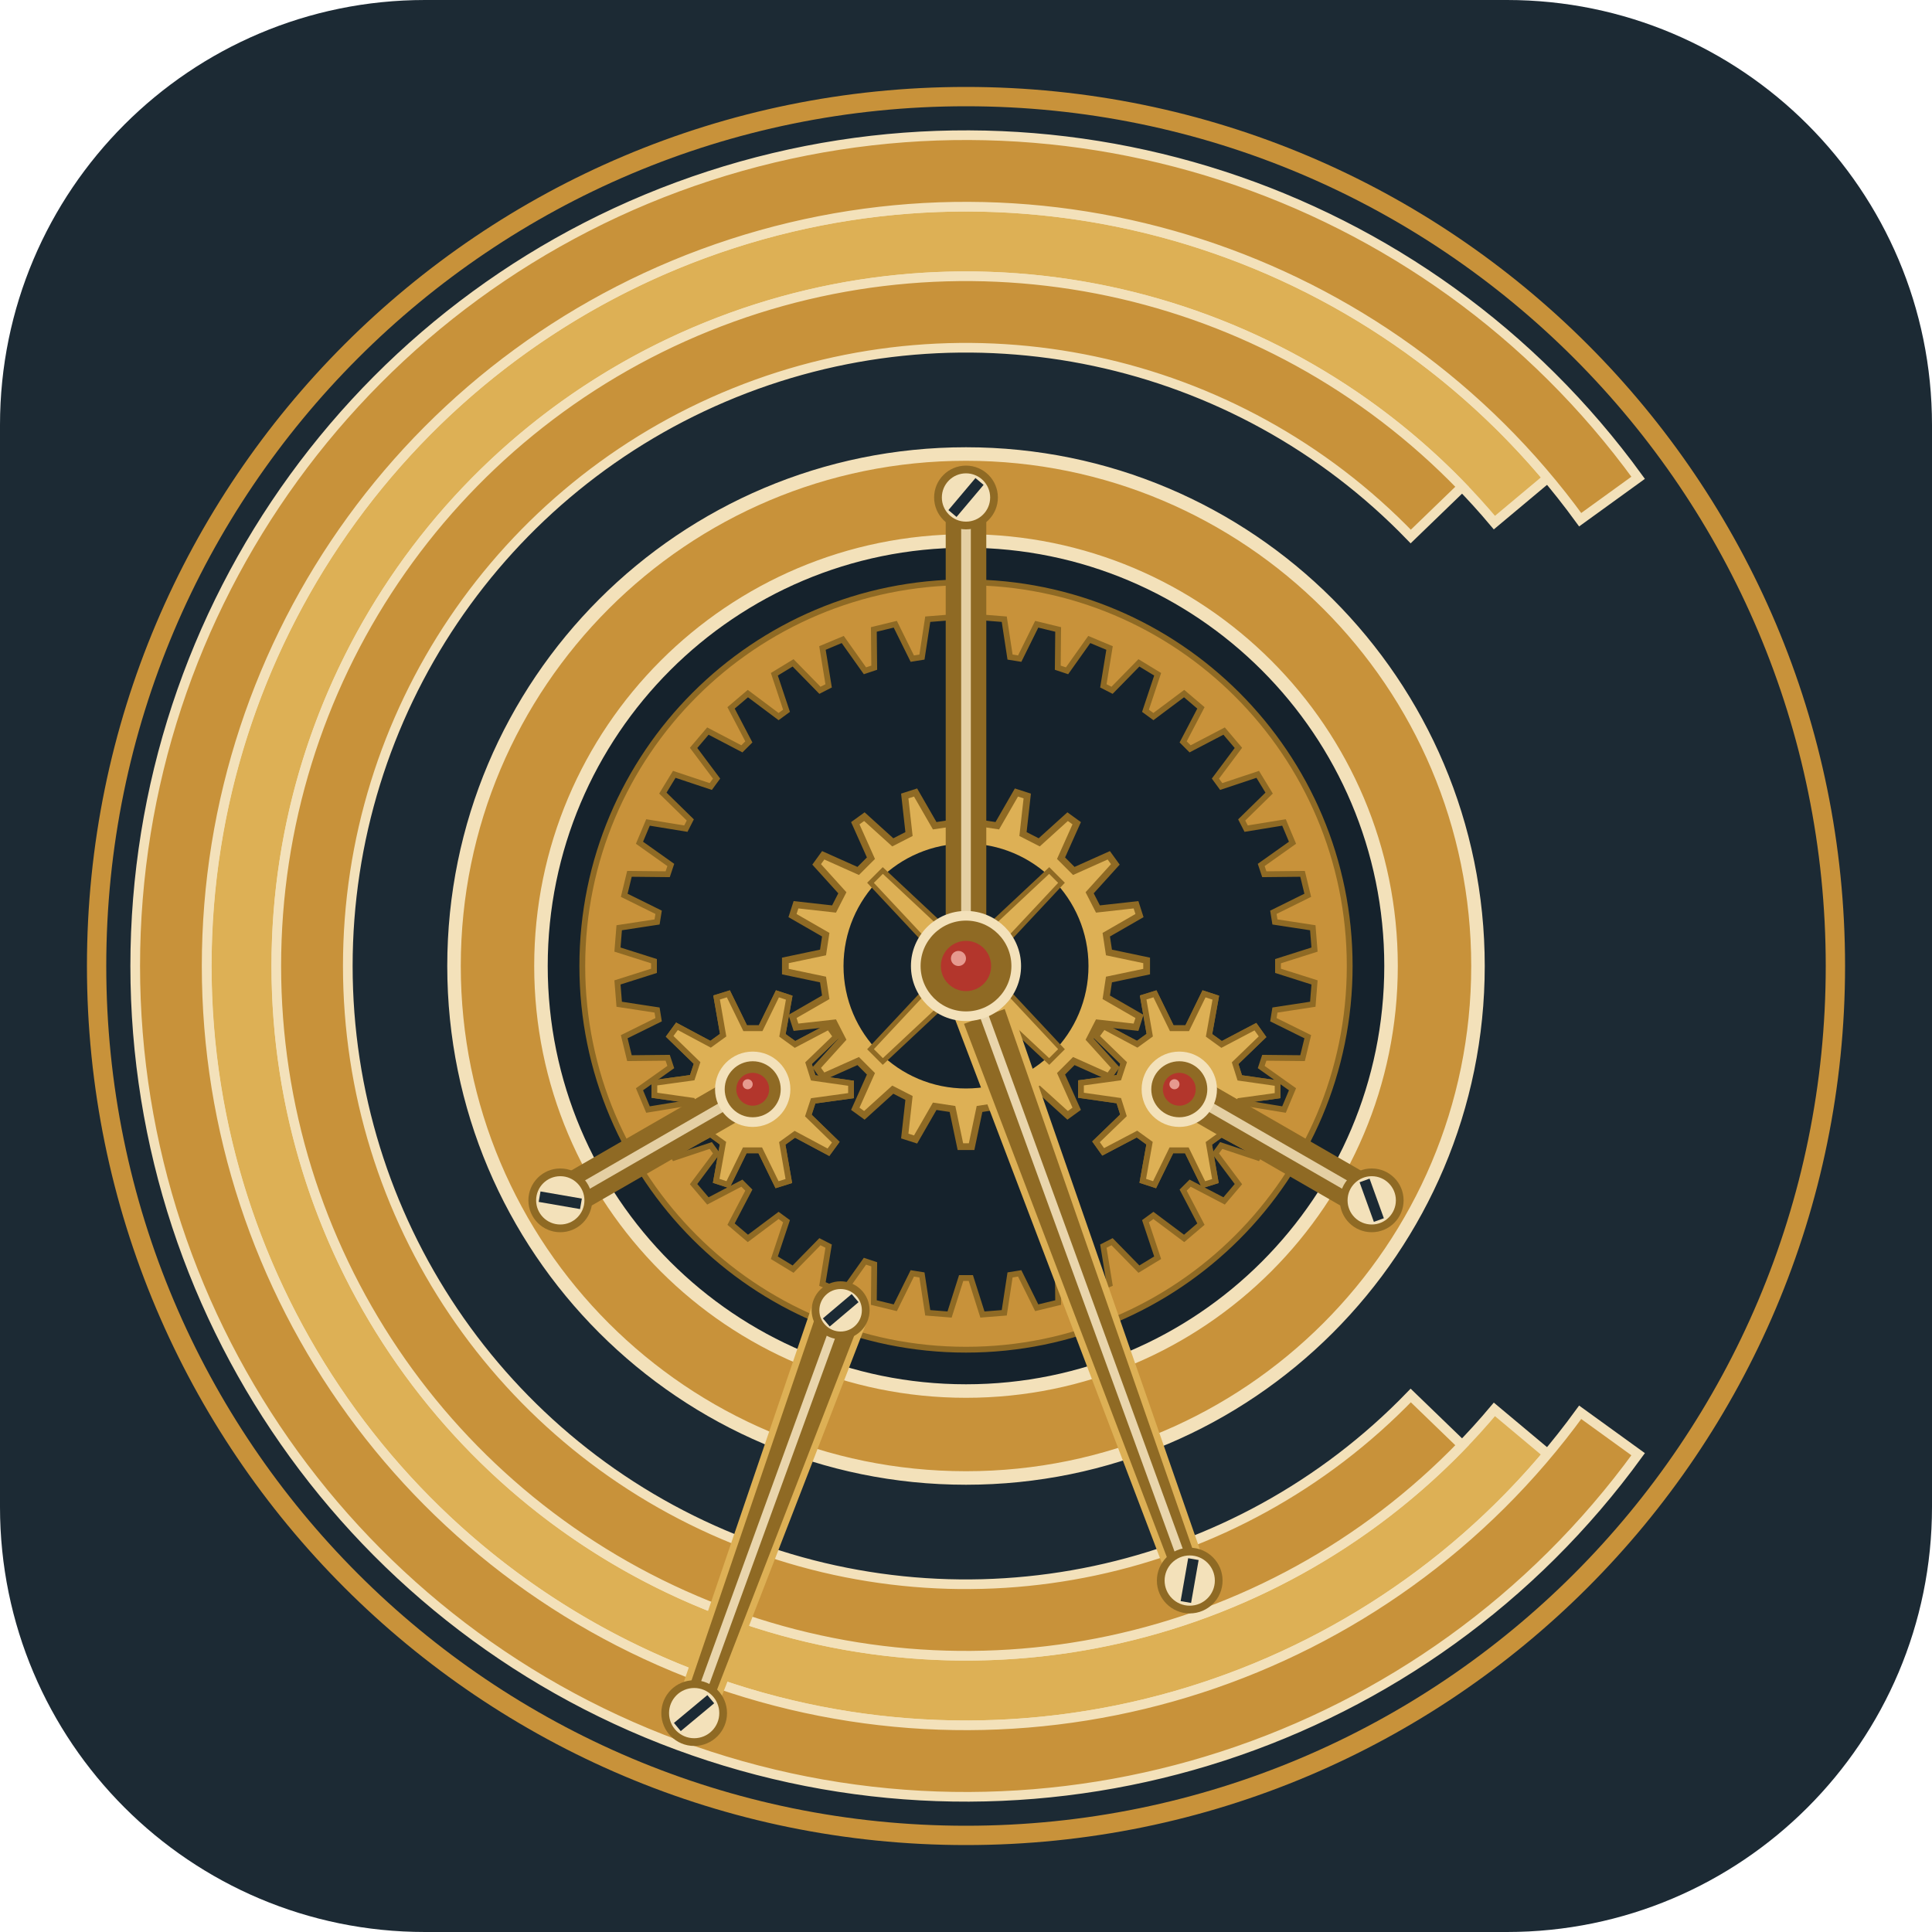
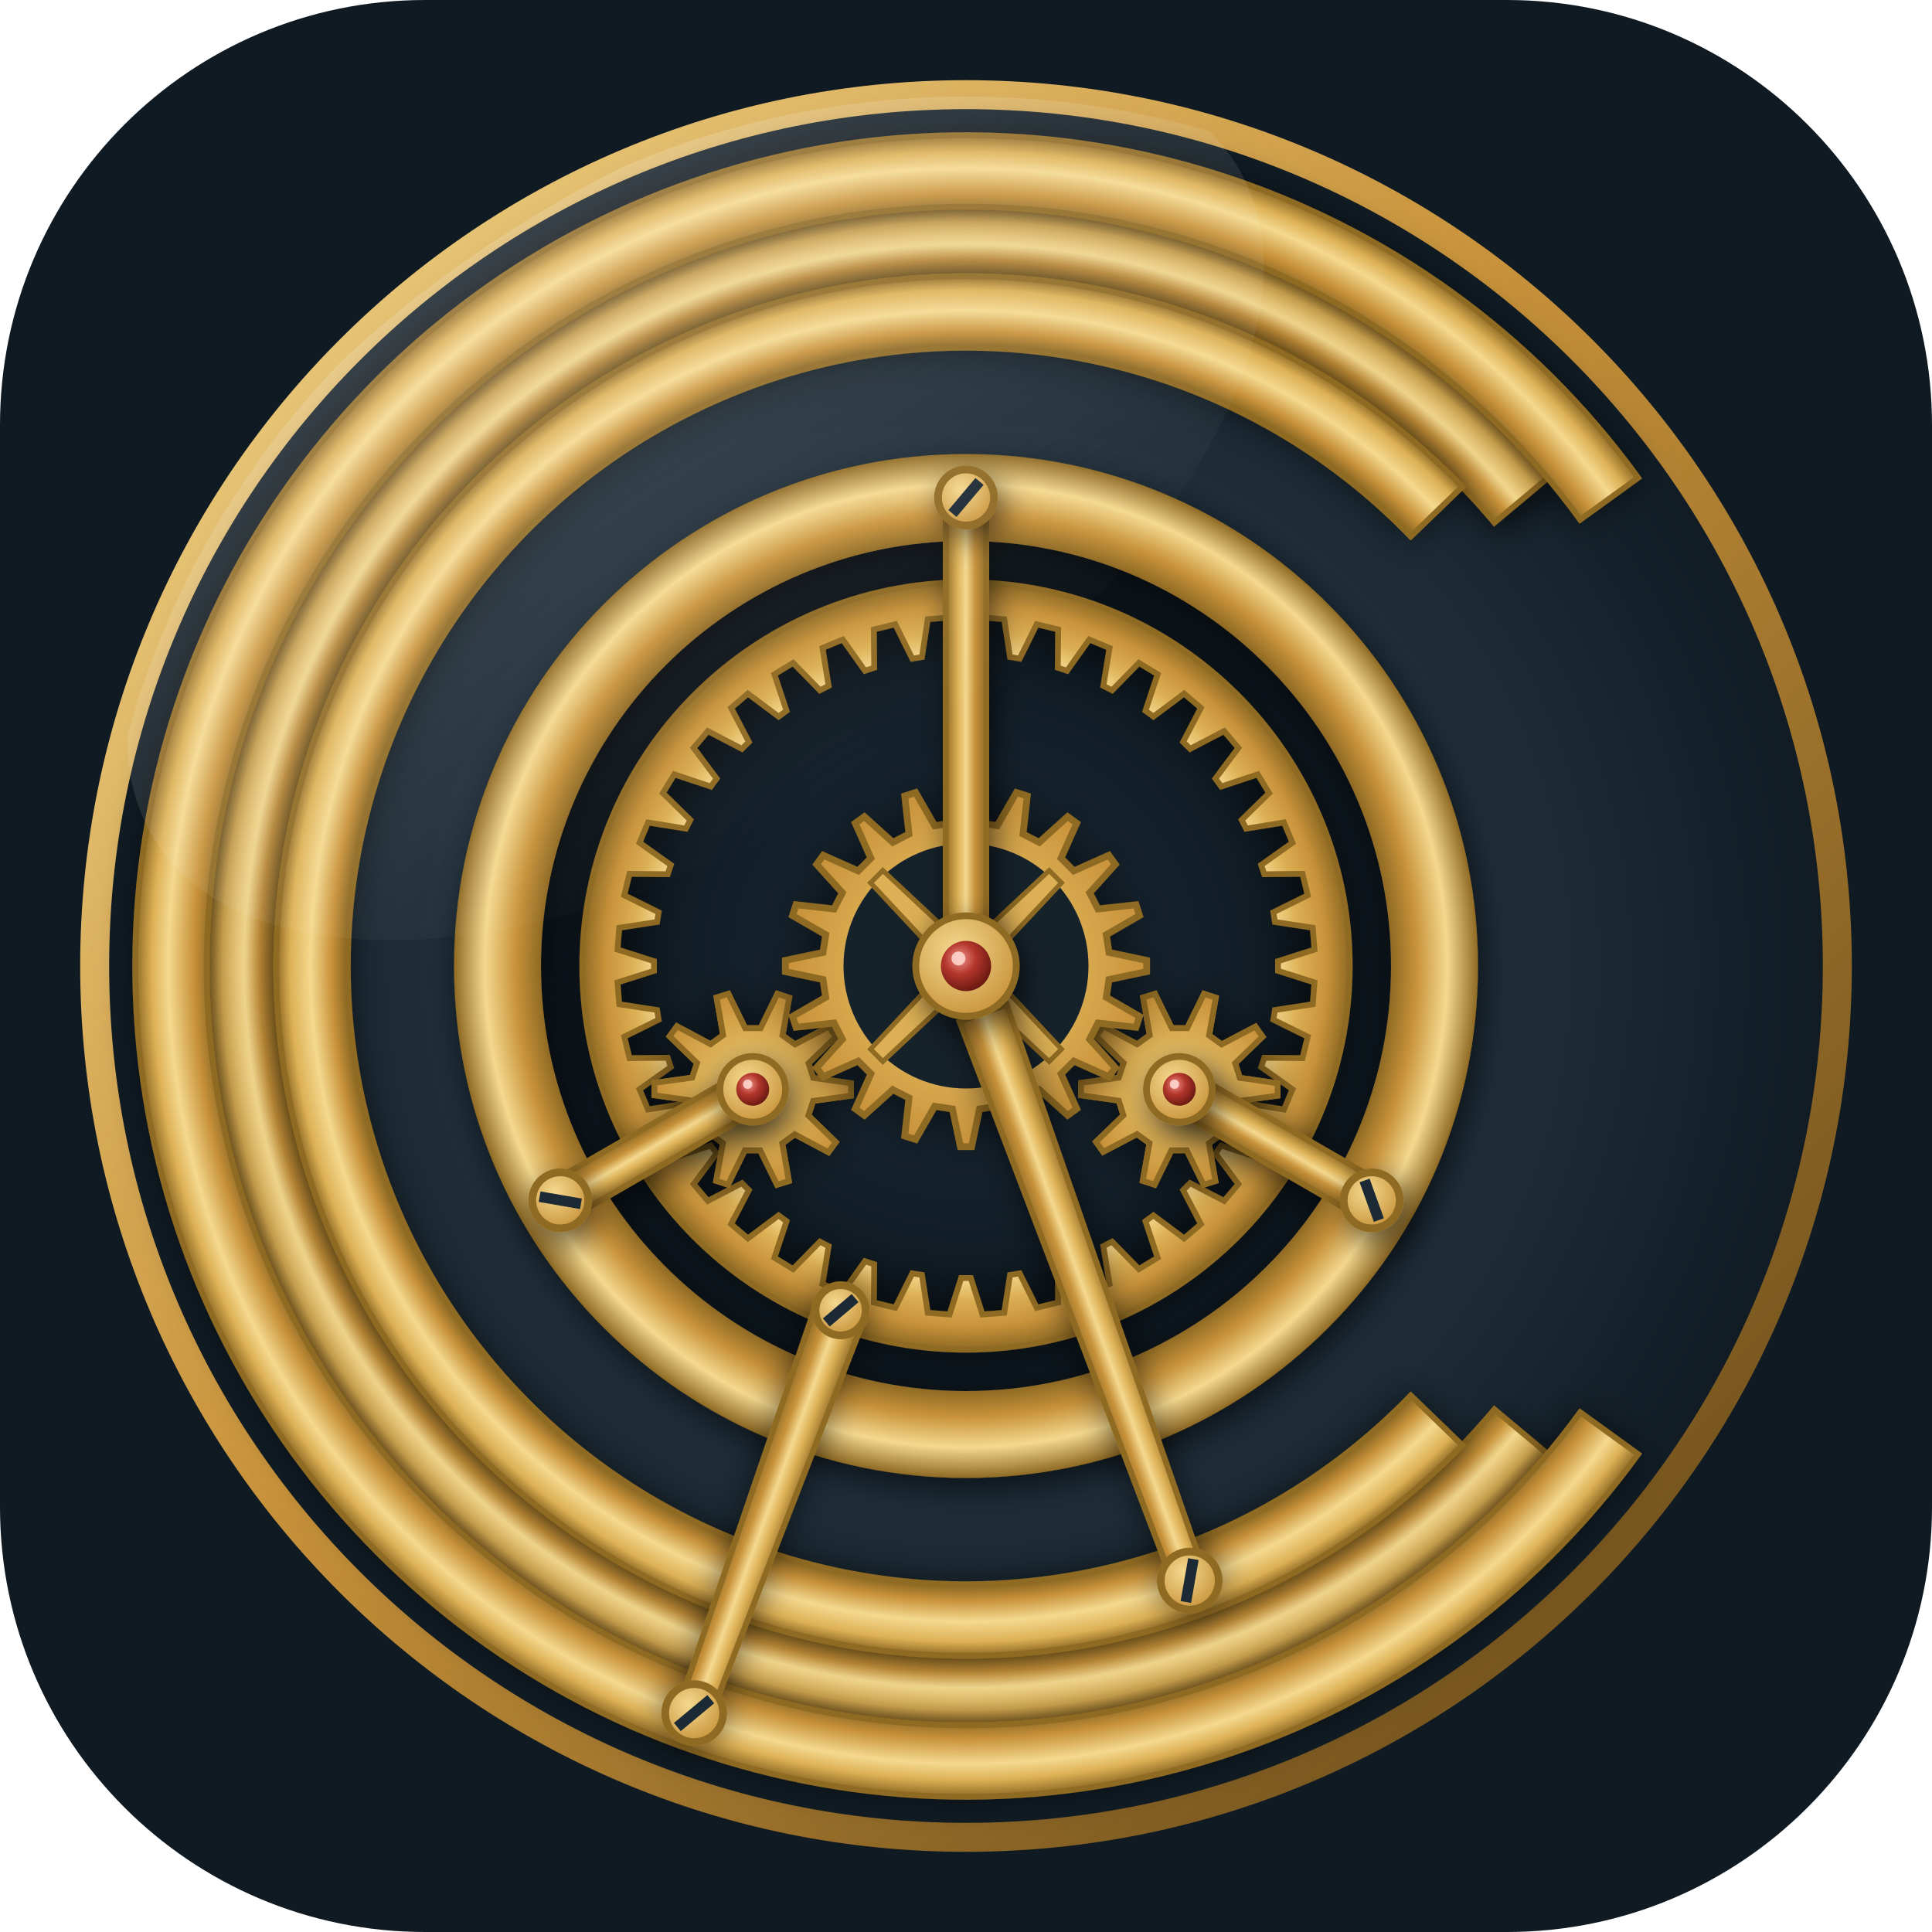
<svg xmlns="http://www.w3.org/2000/svg" viewBox="0 0 100 100">
-   <g>
-     <rect width="100" height="100" rx="22" fill="#1C2A34" />
-     <circle cx="50" cy="50" r="45" fill="none" stroke="#C8923A" stroke-width="1" />
-     <path d="M80.11 75.26A39.3 39.3 0 1 1 80.11 24.74L77.35 27.05A35.7 35.7 0 1 0 77.35 72.95Z" fill="#DDB055" stroke="#F3E1BA" stroke-width=".5" />
-     <circle cx="50" cy="50" r="22" fill="#15222C" />
-   </g>
-   <g>
-     <path d="M84.79 75.27A43 43 0 1 1 84.79 24.73L81.79 26.9A39.3 39.3 0 1 0 81.79 73.1Z" fill="#C8923A" stroke="#F3E1BA" stroke-width=".5" />
-     <path fill-rule="evenodd" d="M69.86 50A19.86 19.86 0 1 1 30.14 50A19.86 19.86 0 1 1 69.86 50Z M68.04 49.15L66.15 49.75L66.15 50.25L68.04 50.85L67.95 51.98L65.99 52.28L65.91 52.78L67.69 53.66L67.42 54.77L65.44 54.75L65.28 55.23L66.9 56.38L66.46 57.43L64.5 57.11L64.27 57.56L65.69 58.95L65.1 59.92L63.21 59.29L62.91 59.7L64.1 61.29L63.36 62.16L61.6 61.24L61.24 61.6L62.16 63.36L61.29 64.1L59.7 62.91L59.29 63.21L59.92 65.1L58.95 65.69L57.56 64.27L57.11 64.5L57.43 66.46L56.38 66.9L55.23 65.28L54.75 65.44L54.77 67.42L53.66 67.69L52.78 65.91L52.28 65.99L51.98 67.95L50.85 68.04L50.25 66.15L49.75 66.15L49.15 68.04L48.02 67.95L47.72 65.99L47.22 65.91L46.34 67.69L45.23 67.42L45.25 65.44L44.77 65.28L43.62 66.9L42.57 66.46L42.89 64.5L42.44 64.27L41.05 65.69L40.08 65.1L40.71 63.21L40.3 62.91L38.71 64.1L37.84 63.36L38.76 61.6L38.4 61.24L36.64 62.16L35.9 61.29L37.09 59.7L36.79 59.29L34.9 59.92L34.31 58.95L35.73 57.56L35.5 57.11L33.54 57.43L33.1 56.38L34.72 55.23L34.56 54.75L32.58 54.77L32.31 53.66L34.09 52.78L34.01 52.28L32.05 51.98L31.96 50.85L33.85 50.25L33.85 49.75L31.96 49.15L32.05 48.02L34.01 47.72L34.09 47.22L32.31 46.34L32.58 45.23L34.56 45.25L34.72 44.77L33.1 43.62L33.54 42.57L35.5 42.89L35.73 42.44L34.31 41.05L34.9 40.08L36.79 40.71L37.09 40.3L35.9 38.71L36.64 37.84L38.4 38.76L38.76 38.4L37.84 36.64L38.71 35.9L40.3 37.09L40.71 36.79L40.08 34.9L41.05 34.31L42.44 35.73L42.89 35.5L42.57 33.54L43.62 33.1L44.77 34.72L45.25 34.56L45.23 32.58L46.34 32.31L47.22 34.09L47.72 34.01L48.02 32.05L49.15 31.96L49.75 33.85L50.25 33.85L50.85 31.96L51.98 32.05L52.28 34.01L52.78 34.09L53.66 32.31L54.77 32.58L54.75 34.56L55.23 34.72L56.38 33.1L57.43 33.54L57.11 35.5L57.56 35.73L58.95 34.31L59.92 34.9L59.29 36.79L59.7 37.09L61.29 35.9L62.16 36.64L61.24 38.4L61.6 38.76L63.36 37.84L64.1 38.71L62.91 40.3L63.21 40.71L65.1 40.08L65.69 41.05L64.27 42.44L64.5 42.89L66.46 42.57L66.9 43.62L65.28 44.77L65.44 45.25L67.42 45.23L67.69 46.34L65.91 47.22L65.99 47.72L67.95 48.02Z" fill="#C8923A" stroke="#8F6A24" stroke-width=".3" />
-   </g>
-   <g>
-     <path transform="translate(38.96 56.38)" d="M3.13 -0.59L5.09 -0.31L5.09 0.33L3.13 0.6L2.88 1.36L4.3 2.74L3.92 3.26L2.18 2.33L1.53 2.8L1.87 4.75L1.26 4.94L0.39 3.16L-0.41 3.16L-1.28 4.94L-1.89 4.74L-1.54 2.79L-2.19 2.32L-3.94 3.24L-4.31 2.72L-2.89 1.35L-3.13 0.59L-5.09 0.31L-5.09 -0.33L-3.13 -0.6L-2.88 -1.36L-4.3 -2.74L-3.92 -3.26L-2.18 -2.33L-1.53 -2.8L-1.87 -4.75L-1.26 -4.94L-0.39 -3.16L0.41 -3.16L1.28 -4.94L1.89 -4.74L1.54 -2.79L2.19 -2.32L3.94 -3.24L4.31 -2.72L2.89 -1.35Z" fill="#C8923A" stroke="#8F6A24" stroke-width=".3" />
-     <path transform="translate(38.96 56.38)" d="M3.13 -0.59L5.09 -0.31L5.09 0.33L3.13 0.6L2.88 1.36L4.3 2.74L3.92 3.26L2.18 2.33L1.53 2.8L1.87 4.75L1.26 4.94L0.39 3.16L-0.41 3.16L-1.28 4.94L-1.89 4.74L-1.54 2.79L-2.19 2.32L-3.94 3.24L-4.31 2.72L-2.89 1.35L-3.13 0.59L-5.09 0.31L-5.09 -0.33L-3.13 -0.6L-2.88 -1.36L-4.3 -2.74L-3.92 -3.26L-2.18 -2.33L-1.53 -2.8L-1.87 -4.75L-1.26 -4.94L-0.39 -3.16L0.41 -3.16L1.28 -4.94L1.89 -4.74L1.54 -2.79L2.19 -2.32L3.94 -3.24L4.31 -2.72L2.89 -1.35Z" fill="#DDB055" stroke="#8F6A24" stroke-width=".3" />
-     <circle cx="38.96" cy="56.38" r="1.2" fill="#15222C" />
-   </g>
-   <g>
-     <path transform="translate(61.04 56.38)" d="M3.13 -0.59L5.09 -0.31L5.09 0.33L3.13 0.6L2.88 1.36L4.3 2.74L3.92 3.26L2.18 2.33L1.53 2.8L1.87 4.75L1.26 4.94L0.39 3.16L-0.41 3.16L-1.28 4.94L-1.89 4.74L-1.54 2.79L-2.19 2.32L-3.94 3.24L-4.31 2.72L-2.89 1.35L-3.13 0.59L-5.09 0.31L-5.09 -0.33L-3.13 -0.6L-2.88 -1.36L-4.3 -2.74L-3.92 -3.26L-2.18 -2.33L-1.53 -2.8L-1.87 -4.75L-1.26 -4.94L-0.39 -3.16L0.41 -3.16L1.28 -4.94L1.89 -4.74L1.54 -2.79L2.19 -2.32L3.94 -3.24L4.31 -2.72L2.89 -1.35Z" fill="#C8923A" stroke="#8F6A24" stroke-width=".3" />
-     <path transform="translate(61.04 56.38)" d="M3.13 -0.59L5.09 -0.31L5.09 0.33L3.13 0.6L2.88 1.36L4.3 2.74L3.92 3.26L2.18 2.33L1.53 2.8L1.87 4.75L1.26 4.94L0.39 3.16L-0.41 3.16L-1.28 4.94L-1.89 4.74L-1.54 2.79L-2.19 2.32L-3.94 3.24L-4.31 2.72L-2.89 1.35L-3.13 0.59L-5.09 0.31L-5.09 -0.33L-3.13 -0.6L-2.88 -1.36L-4.3 -2.74L-3.92 -3.26L-2.18 -2.33L-1.53 -2.8L-1.87 -4.75L-1.26 -4.94L-0.39 -3.16L0.41 -3.16L1.28 -4.94L1.89 -4.74L1.54 -2.79L2.19 -2.32L3.94 -3.24L4.31 -2.72L2.89 -1.35Z" fill="#DDB055" stroke="#8F6A24" stroke-width=".3" />
-     <circle cx="61.04" cy="56.38" r="1.2" fill="#15222C" />
-   </g>
-   <g>
-     <path d="M75.68 74.8A35.7 35.7 0 1 1 75.68 25.2L73.02 27.77A32 32 0 1 0 73.02 72.23Z" fill="#C8923A" stroke="#F3E1BA" stroke-width=".5" />
-     <g transform="translate(50 50)">
-       <path d="M7.4 -0.7L9.35 -0.29L9.35 0.29L7.4 0.7L7.26 1.62L8.98 2.61L8.8 3.17L6.83 2.95L6.4 3.79L7.73 5.26L7.39 5.73L5.58 4.92L4.92 5.58L5.73 7.39L5.26 7.73L3.79 6.4L2.95 6.83L3.17 8.8L2.61 8.98L1.62 7.26L0.7 7.4L0.29 9.35L-0.29 9.35L-0.7 7.4L-1.62 7.26L-2.61 8.98L-3.17 8.8L-2.95 6.83L-3.79 6.4L-5.26 7.73L-5.73 7.39L-4.92 5.58L-5.58 4.92L-7.39 5.73L-7.73 5.26L-6.4 3.79L-6.83 2.95L-8.8 3.17L-8.98 2.61L-7.26 1.62L-7.4 0.7L-9.35 0.29L-9.35 -0.29L-7.4 -0.7L-7.26 -1.62L-8.98 -2.61L-8.8 -3.17L-6.83 -2.95L-6.4 -3.79L-7.73 -5.26L-7.39 -5.73L-5.58 -4.92L-4.92 -5.58L-5.73 -7.39L-5.26 -7.73L-3.79 -6.4L-2.95 -6.83L-3.17 -8.8L-2.61 -8.98L-1.62 -7.26L-0.7 -7.4L-0.29 -9.35L0.29 -9.35L0.7 -7.4L1.62 -7.26L2.61 -8.98L3.17 -8.8L2.95 -6.83L3.79 -6.4L5.26 -7.73L5.73 -7.39L4.92 -5.58L5.58 -4.92L7.39 -5.73L7.73 -5.26L6.4 -3.79L6.83 -2.95L8.8 -3.17L8.98 -2.61L7.26 -1.62Z" fill="#DDB055" stroke="#8F6A24" stroke-width=".35" />
-       <circle r="6.34" fill="#15222C" />
-       <path d="M-.6 -2L-.45 -6.54H.45L.6 -2Z" fill="#DDB055" stroke="#8F6A24" stroke-width=".25" transform="rotate(45)" />
-       <path d="M-.6 -2L-.45 -6.54H.45L.6 -2Z" fill="#DDB055" stroke="#8F6A24" stroke-width=".25" transform="rotate(135)" />
-       <path d="M-.6 -2L-.45 -6.54H.45L.6 -2Z" fill="#DDB055" stroke="#8F6A24" stroke-width=".25" transform="rotate(225)" />
-       <path d="M-.6 -2L-.45 -6.54H.45L.6 -2Z" fill="#DDB055" stroke="#8F6A24" stroke-width=".25" transform="rotate(315)" />
-       <circle r="2.4" fill="#DDB055" stroke="#8F6A24" stroke-width=".3" />
-     </g>
-   </g>
-   <g>
-     <circle cx="50" cy="50" r="24.25" fill="none" stroke="#C8923A" stroke-width="4.5" />
-     <circle cx="50" cy="50" r="26.5" fill="none" stroke="#F3E1BA" stroke-width=".7" />
-     <circle cx="50" cy="50" r="22" fill="none" stroke="#F3E1BA" stroke-width=".7" />
-     <path d="M30.08 61.5L38.96 56.38" stroke="#8F6A24" stroke-width="2.1" />
-     <path d="M30.08 61.5L38.96 56.38" stroke="#F3E1BA" stroke-width=".5" opacity=".85" />
-     <path d="M69.92 61.5L61.04 56.38" stroke="#8F6A24" stroke-width="2.1" />
-     <path d="M69.92 61.5L61.04 56.38" stroke="#F3E1BA" stroke-width=".5" opacity=".85" />
-     <path d="M50 27L50 50" stroke="#8F6A24" stroke-width="2.1" />
-     <path d="M50 27L50 50" stroke="#F3E1BA" stroke-width=".5" opacity=".85" />
-   </g>
-   <g>
-     <path d="M42.29 67.37L35.13 88.38L36.72 88.96L44.74 68.26Z" fill="#8F6A24" stroke="#DDB055" stroke-width=".35" stroke-linejoin="miter" />
-     <path d="M43.51 67.82L35.93 88.67" stroke="#F3E1BA" stroke-width=".45" opacity=".9" />
-     <circle cx="43.51" cy="67.82" r="1.3" fill="#F3E1BA" stroke="#8F6A24" stroke-width=".4" />
-     <path d="M44.26 67.19L42.77 68.45" stroke="#1C2A34" stroke-width=".55" />
-     <circle cx="35.93" cy="88.67" r="1.5" fill="#F3E1BA" stroke="#8F6A24" stroke-width=".4" />
-     <path d="M36.79 87.95L35.06 89.39" stroke="#1C2A34" stroke-width=".55" />
-   </g>
-   <g>
-     <path d="M49.67 52.89L60.78 82.1L62.38 81.52L52.11 52Z" fill="#8F6A24" stroke="#DDB055" stroke-width=".35" stroke-linejoin="miter" />
-     <path d="M50.89 52.44L61.58 81.81" stroke="#F3E1BA" stroke-width=".45" opacity=".9" />
-     <circle cx="61.58" cy="81.81" r="1.5" fill="#F3E1BA" stroke="#8F6A24" stroke-width=".4" />
-     <path d="M61.77 80.7L61.38 82.92" stroke="#1C2A34" stroke-width=".55" />
-   </g>
-   <g>
-     <circle cx="38.96" cy="56.38" r="1.7" fill="#8F6A24" stroke="#F3E1BA" stroke-width=".5" />
-     <circle cx="38.96" cy="56.38" r="0.85" fill="#B3362C" />
-     <circle cx="38.7" cy="56.12" r="0.26" fill="#F2B3A8" opacity=".8" />
-     <circle cx="29" cy="62.13" r="1.45" fill="#F3E1BA" stroke="#8F6A24" stroke-width=".4" />
-     <path d="M30.07 62.31L27.93 61.94" stroke="#1C2A34" stroke-width=".55" />
-     <circle cx="61.04" cy="56.38" r="1.7" fill="#8F6A24" stroke="#F3E1BA" stroke-width=".5" />
-     <circle cx="61.04" cy="56.38" r="0.85" fill="#B3362C" />
-     <circle cx="60.79" cy="56.12" r="0.26" fill="#F2B3A8" opacity=".8" />
-     <circle cx="71" cy="62.13" r="1.45" fill="#F3E1BA" stroke="#8F6A24" stroke-width=".4" />
-     <path d="M70.63 61.1L71.37 63.15" stroke="#1C2A34" stroke-width=".55" />
-     <circle cx="50" cy="50" r="2.6" fill="#8F6A24" stroke="#F3E1BA" stroke-width=".5" />
-     <circle cx="50" cy="50" r="1.3" fill="#B3362C" />
-     <circle cx="49.61" cy="49.61" r="0.39" fill="#F2B3A8" opacity=".8" />
-     <circle cx="50" cy="25.75" r="1.45" fill="#F3E1BA" stroke="#8F6A24" stroke-width=".4" />
-     <path d="M49.3 26.58L50.7 24.92" stroke="#1C2A34" stroke-width=".55" />
+   <defs>
+     <radialGradient id="gt0" gradientUnits="userSpaceOnUse" cx="50" cy="50" r="35.7">
+       <stop offset="0.9" stop-color="#8F6A24" />
+       <stop offset="0.92" stop-color="#C8923A" />
+       <stop offset="0.95" stop-color="#F4D98F" />
+       <stop offset="0.98" stop-color="#DDB055" />
+       <stop offset="1" stop-color="#8F6A24" />
+     </radialGradient>
+     <radialGradient id="gt1" gradientUnits="userSpaceOnUse" cx="50" cy="50" r="39.3">
+       <stop offset="0.91" stop-color="#8F6A24" />
+       <stop offset="0.93" stop-color="#C8923A" />
+       <stop offset="0.95" stop-color="#F4D98F" />
+       <stop offset="0.98" stop-color="#DDB055" />
+       <stop offset="1" stop-color="#8F6A24" />
+     </radialGradient>
+     <radialGradient id="gt2" gradientUnits="userSpaceOnUse" cx="50" cy="50" r="43">
+       <stop offset="0.91" stop-color="#8F6A24" />
+       <stop offset="0.93" stop-color="#C8923A" />
+       <stop offset="0.96" stop-color="#F4D98F" />
+       <stop offset="0.98" stop-color="#DDB055" />
+       <stop offset="1" stop-color="#8F6A24" />
+     </radialGradient>
+     <radialGradient id="gdial" gradientUnits="userSpaceOnUse" cx="50" cy="50" r="46">
+       <stop offset="0" stop-color="#2A3E50" />
+       <stop offset="0.7" stop-color="#1C2A34" />
+       <stop offset="1" stop-color="#0F1A22" />
+     </radialGradient>
+     <radialGradient id="ginner" gradientUnits="userSpaceOnUse" cx="50" cy="50" r="22">
+       <stop offset="0" stop-color="#1D2D3A" />
+       <stop offset="1" stop-color="#0C151C" />
+     </radialGradient>
+     <linearGradient id="gbez" x1="0" y1="0" x2="1" y2="1">
+       <stop offset="0" stop-color="#F4D98F" />
+       <stop offset="0.45" stop-color="#C8923A" />
+       <stop offset="1" stop-color="#5B4115" />
+     </linearGradient>
+     <radialGradient id="gchap" gradientUnits="userSpaceOnUse" cx="50" cy="50" r="26.5">
+       <stop offset="0.83" stop-color="#8F6A24" />
+       <stop offset="0.88" stop-color="#C8923A" />
+       <stop offset="0.94" stop-color="#F4D98F" />
+       <stop offset="1" stop-color="#8F6A24" />
+     </radialGradient>
+     <radialGradient id="gring" gradientUnits="userSpaceOnUse" cx="50" cy="50" r="19.86">
+       <stop offset="0.81" stop-color="#F4D98F" />
+       <stop offset="0.87" stop-color="#DDB055" />
+       <stop offset="0.94" stop-color="#C8923A" />
+       <stop offset="1" stop-color="#8F6A24" />
+     </radialGradient>
+     <radialGradient id="gw">
+       <stop offset="0" stop-color="#F4D98F" />
+       <stop offset="0.55" stop-color="#DDB055" />
+       <stop offset="1" stop-color="#C8923A" />
+     </radialGradient>
+     <linearGradient id="gbar" x1="0" y1="0" x2="0" y2="1">
+       <stop offset="0" stop-color="#8F6A24" />
+       <stop offset="0.3" stop-color="#DDB055" />
+       <stop offset="0.5" stop-color="#F4D98F" />
+       <stop offset="0.72" stop-color="#C8923A" />
+       <stop offset="1" stop-color="#8F6A24" />
+     </linearGradient>
+     <radialGradient id="gruby" cx=".38" cy=".35" r=".7">
+       <stop offset="0" stop-color="#F2958A" />
+       <stop offset="0.45" stop-color="#B3362C" />
+       <stop offset="1" stop-color="#661710" />
+     </radialGradient>
+     <radialGradient id="gscrew" cx=".4" cy=".35" r=".7">
+       <stop offset="0" stop-color="#F4D98F" />
+       <stop offset="1" stop-color="#C8923A" />
+     </radialGradient>
+     <linearGradient id="ggloss" x1="0" y1="0" x2="0" y2="1">
+       <stop offset="0" stop-color="#FFFFFF" stop-opacity="0.17" />
+       <stop offset="1" stop-color="#FFFFFF" stop-opacity="0" />
+     </linearGradient>
+     <clipPath id="cdial">
+       <circle cx="50" cy="50" r="45" />
+     </clipPath>
+     <filter id="sh" x="-30%" y="-30%" width="160%" height="160%">
+       <feGaussianBlur in="SourceAlpha" stdDeviation=".8" result="b" />
+       <feOffset in="b" dx=".3" dy=".55" result="o" />
+       <feComponentTransfer in="o" result="s">
+         <feFuncA type="linear" slope=".6" />
+       </feComponentTransfer>
+       <feMerge>
+         <feMergeNode in="s" />
+         <feMergeNode in="SourceGraphic" />
+       </feMerge>
+     </filter>
+     <filter id="ao" x="-30%" y="-30%" width="160%" height="160%">
+       <feGaussianBlur in="SourceAlpha" stdDeviation=".9" result="b" />
+       <feComponentTransfer in="b" result="s">
+         <feFuncA type="linear" slope=".55" />
+       </feComponentTransfer>
+       <feMerge>
+         <feMergeNode in="s" />
+         <feMergeNode in="SourceGraphic" />
+       </feMerge>
+     </filter>
+   </defs>
+   <g>
+     <rect width="100" height="100" rx="22" fill="url(#gdial)" />
+     <circle cx="50" cy="50" r="45.1" fill="none" stroke="url(#gbez)" stroke-width="1.5" />
+     <g filter="url(#sh)">
+       <path d="M80.11 75.26A39.3 39.3 0 1 1 80.11 24.74L77.35 27.05A35.7 35.7 0 1 0 77.35 72.95Z" fill="url(#gt1)" />
+       <path d="M80.11 75.26A39.3 39.3 0 1 1 80.11 24.74L77.35 27.05A35.7 35.7 0 1 0 77.35 72.95Z" fill="none" stroke="#8F6A24" stroke-width=".3" />
+     </g>
+     <circle cx="50" cy="50" r="22" fill="url(#ginner)" />
+   </g>
+   <g>
+     <g filter="url(#ao)">
+       <path d="M84.79 75.27A43 43 0 1 1 84.79 24.73L81.79 26.9A39.3 39.3 0 1 0 81.79 73.1Z" fill="url(#gt2)" />
+       <path d="M84.79 75.27A43 43 0 1 1 84.79 24.73L81.79 26.9A39.3 39.3 0 1 0 81.79 73.1Z" fill="none" stroke="#8F6A24" stroke-width=".3" />
+       <path fill-rule="evenodd" d="M69.86 50A19.86 19.86 0 1 1 30.14 50A19.86 19.86 0 1 1 69.86 50Z M68.04 49.15L66.15 49.75L66.15 50.25L68.04 50.85L67.95 51.98L65.99 52.28L65.91 52.78L67.69 53.66L67.42 54.77L65.44 54.75L65.28 55.23L66.9 56.38L66.46 57.43L64.5 57.11L64.27 57.56L65.69 58.95L65.1 59.92L63.21 59.29L62.91 59.7L64.1 61.29L63.36 62.16L61.6 61.24L61.24 61.6L62.16 63.36L61.29 64.1L59.7 62.91L59.29 63.21L59.92 65.1L58.95 65.69L57.56 64.27L57.11 64.5L57.43 66.46L56.38 66.9L55.23 65.28L54.75 65.44L54.77 67.42L53.66 67.69L52.78 65.91L52.28 65.99L51.98 67.95L50.85 68.04L50.25 66.15L49.75 66.15L49.15 68.04L48.02 67.95L47.72 65.99L47.22 65.91L46.34 67.69L45.23 67.42L45.25 65.44L44.77 65.28L43.62 66.9L42.57 66.46L42.89 64.5L42.44 64.27L41.05 65.69L40.08 65.1L40.71 63.21L40.3 62.91L38.71 64.1L37.84 63.36L38.76 61.6L38.4 61.24L36.64 62.16L35.9 61.29L37.09 59.7L36.79 59.29L34.9 59.92L34.31 58.95L35.73 57.56L35.5 57.11L33.54 57.43L33.1 56.38L34.72 55.23L34.56 54.75L32.58 54.77L32.31 53.66L34.09 52.78L34.01 52.28L32.05 51.98L31.96 50.85L33.85 50.25L33.85 49.75L31.96 49.15L32.05 48.02L34.01 47.72L34.09 47.22L32.31 46.34L32.58 45.23L34.56 45.25L34.72 44.77L33.1 43.62L33.54 42.57L35.5 42.89L35.73 42.44L34.31 41.05L34.9 40.08L36.79 40.71L37.09 40.3L35.9 38.71L36.64 37.84L38.4 38.76L38.76 38.4L37.84 36.64L38.71 35.9L40.3 37.09L40.71 36.79L40.08 34.9L41.05 34.31L42.44 35.73L42.89 35.5L42.57 33.54L43.62 33.1L44.77 34.72L45.25 34.56L45.23 32.58L46.34 32.31L47.22 34.09L47.72 34.01L48.02 32.05L49.15 31.96L49.75 33.85L50.25 33.85L50.85 31.96L51.98 32.05L52.28 34.01L52.78 34.09L53.66 32.31L54.77 32.58L54.75 34.56L55.23 34.72L56.38 33.1L57.43 33.54L57.11 35.5L57.56 35.73L58.95 34.31L59.92 34.9L59.29 36.79L59.7 37.09L61.29 35.9L62.16 36.64L61.24 38.4L61.6 38.76L63.36 37.84L64.1 38.71L62.91 40.3L63.21 40.71L65.1 40.08L65.69 41.05L64.27 42.44L64.5 42.89L66.46 42.57L66.9 43.62L65.28 44.77L65.44 45.25L67.42 45.23L67.69 46.34L65.91 47.22L65.99 47.72L67.95 48.02Z" fill="url(#gring)" stroke="#8F6A24" stroke-width=".3" />
+     </g>
+   </g>
+   <g>
+     <g filter="url(#ao)">
+       <path transform="translate(38.96 56.38)" d="M3.13 -0.59L5.09 -0.31L5.09 0.33L3.13 0.6L2.88 1.36L4.3 2.74L3.92 3.26L2.18 2.33L1.53 2.8L1.87 4.75L1.26 4.94L0.39 3.16L-0.41 3.16L-1.28 4.94L-1.89 4.74L-1.54 2.79L-2.19 2.32L-3.94 3.24L-4.31 2.72L-2.89 1.35L-3.13 0.59L-5.09 0.31L-5.09 -0.33L-3.13 -0.6L-2.88 -1.36L-4.3 -2.74L-3.92 -3.26L-2.18 -2.33L-1.53 -2.8L-1.87 -4.75L-1.26 -4.94L-0.39 -3.16L0.41 -3.16L1.28 -4.94L1.89 -4.74L1.54 -2.79L2.19 -2.32L3.94 -3.24L4.31 -2.72L2.89 -1.35Z" fill="url(#gw)" stroke="#8F6A24" stroke-width=".3" />
+       <path transform="translate(38.96 56.38)" d="M3.13 -0.59L5.09 -0.31L5.09 0.33L3.13 0.6L2.88 1.36L4.3 2.74L3.92 3.26L2.18 2.33L1.53 2.8L1.87 4.75L1.26 4.94L0.39 3.16L-0.41 3.16L-1.28 4.94L-1.89 4.74L-1.54 2.79L-2.19 2.32L-3.94 3.24L-4.31 2.72L-2.89 1.35L-3.13 0.59L-5.09 0.31L-5.09 -0.33L-3.13 -0.6L-2.88 -1.36L-4.3 -2.74L-3.92 -3.26L-2.18 -2.33L-1.53 -2.8L-1.87 -4.75L-1.26 -4.94L-0.39 -3.16L0.41 -3.16L1.28 -4.94L1.89 -4.74L1.54 -2.79L2.19 -2.32L3.94 -3.24L4.31 -2.72L2.89 -1.35Z" fill="url(#gw)" stroke="#8F6A24" stroke-width=".3" />
+       <circle cx="38.96" cy="56.38" r="1.2" fill="#15222C" />
+     </g>
+   </g>
+   <g>
+     <g filter="url(#ao)">
+       <path transform="translate(61.04 56.38)" d="M3.13 -0.59L5.09 -0.31L5.09 0.33L3.13 0.6L2.88 1.36L4.3 2.74L3.92 3.26L2.18 2.33L1.53 2.8L1.87 4.75L1.26 4.94L0.39 3.16L-0.41 3.16L-1.28 4.94L-1.89 4.74L-1.54 2.79L-2.19 2.32L-3.94 3.24L-4.31 2.72L-2.89 1.35L-3.13 0.59L-5.09 0.31L-5.09 -0.33L-3.13 -0.6L-2.88 -1.36L-4.3 -2.74L-3.92 -3.26L-2.18 -2.33L-1.53 -2.8L-1.87 -4.75L-1.26 -4.94L-0.39 -3.16L0.41 -3.16L1.28 -4.94L1.89 -4.74L1.54 -2.79L2.19 -2.32L3.94 -3.24L4.31 -2.72L2.89 -1.35Z" fill="url(#gw)" stroke="#8F6A24" stroke-width=".3" />
+       <path transform="translate(61.04 56.38)" d="M3.13 -0.59L5.09 -0.31L5.09 0.33L3.13 0.6L2.88 1.36L4.3 2.74L3.92 3.26L2.18 2.33L1.53 2.8L1.87 4.75L1.26 4.94L0.39 3.16L-0.41 3.16L-1.28 4.94L-1.89 4.74L-1.54 2.79L-2.19 2.32L-3.94 3.24L-4.31 2.72L-2.89 1.35L-3.13 0.59L-5.09 0.31L-5.09 -0.33L-3.13 -0.6L-2.88 -1.36L-4.3 -2.74L-3.92 -3.26L-2.18 -2.33L-1.53 -2.8L-1.87 -4.75L-1.26 -4.94L-0.39 -3.16L0.41 -3.16L1.28 -4.94L1.89 -4.74L1.54 -2.79L2.19 -2.32L3.94 -3.24L4.31 -2.72L2.89 -1.35Z" fill="url(#gw)" stroke="#8F6A24" stroke-width=".3" />
+       <circle cx="61.04" cy="56.38" r="1.2" fill="#15222C" />
+     </g>
+   </g>
+   <g>
+     <g filter="url(#ao)">
+       <path d="M75.68 74.8A35.7 35.7 0 1 1 75.68 25.2L73.02 27.77A32 32 0 1 0 73.02 72.23Z" fill="url(#gt0)" />
+       <path d="M75.68 74.8A35.7 35.7 0 1 1 75.68 25.2L73.02 27.77A32 32 0 1 0 73.02 72.23Z" fill="none" stroke="#8F6A24" stroke-width=".3" />
+       <g transform="translate(50 50)">
+         <path d="M7.4 -0.7L9.35 -0.29L9.35 0.29L7.4 0.7L7.26 1.62L8.98 2.61L8.8 3.17L6.83 2.95L6.4 3.79L7.73 5.26L7.39 5.73L5.58 4.92L4.92 5.58L5.73 7.39L5.26 7.73L3.79 6.4L2.95 6.83L3.17 8.8L2.61 8.98L1.62 7.26L0.7 7.4L0.29 9.35L-0.29 9.35L-0.7 7.4L-1.62 7.26L-2.61 8.98L-3.17 8.8L-2.95 6.83L-3.79 6.4L-5.26 7.73L-5.73 7.39L-4.92 5.58L-5.58 4.92L-7.39 5.73L-7.73 5.26L-6.4 3.79L-6.83 2.95L-8.8 3.17L-8.98 2.61L-7.26 1.62L-7.4 0.7L-9.35 0.29L-9.35 -0.29L-7.4 -0.7L-7.26 -1.62L-8.98 -2.61L-8.8 -3.17L-6.83 -2.95L-6.4 -3.79L-7.73 -5.26L-7.39 -5.73L-5.58 -4.92L-4.92 -5.58L-5.73 -7.39L-5.26 -7.73L-3.79 -6.4L-2.95 -6.83L-3.17 -8.8L-2.61 -8.98L-1.62 -7.26L-0.7 -7.4L-0.29 -9.35L0.29 -9.35L0.7 -7.4L1.62 -7.26L2.61 -8.98L3.17 -8.8L2.95 -6.83L3.79 -6.4L5.26 -7.73L5.73 -7.39L4.92 -5.58L5.58 -4.92L7.39 -5.73L7.73 -5.26L6.4 -3.79L6.83 -2.95L8.8 -3.17L8.98 -2.61L7.26 -1.62Z" fill="url(#gw)" stroke="#8F6A24" stroke-width=".35" />
+         <circle r="6.34" fill="#15222C" />
+         <path d="M-.6 -2L-.45 -6.54H.45L.6 -2Z" fill="#DDB055" stroke="#8F6A24" stroke-width=".25" transform="rotate(45)" />
+         <path d="M-.6 -2L-.45 -6.54H.45L.6 -2Z" fill="#DDB055" stroke="#8F6A24" stroke-width=".25" transform="rotate(135)" />
+         <path d="M-.6 -2L-.45 -6.54H.45L.6 -2Z" fill="#DDB055" stroke="#8F6A24" stroke-width=".25" transform="rotate(225)" />
+         <path d="M-.6 -2L-.45 -6.54H.45L.6 -2Z" fill="#DDB055" stroke="#8F6A24" stroke-width=".25" transform="rotate(315)" />
+         <circle r="2.4" fill="url(#gw)" stroke="#8F6A24" stroke-width=".3" />
+       </g>
+     </g>
+   </g>
+   <g>
+     <g filter="url(#sh)">
+       <circle cx="50" cy="50" r="24.25" fill="none" stroke="url(#gchap)" stroke-width="4.5" />
+       <g transform="translate(38.96 56.38) rotate(150)">
+         <path d="M0 -1.05L10.25 -1.05L10.25 1.05L0 1.05Z" fill="url(#gbar)" stroke="#8F6A24" stroke-width=".3" />
+       </g>
+       <g transform="translate(61.04 56.38) rotate(30)">
+         <path d="M0 -1.05L10.25 -1.05L10.25 1.05L0 1.05Z" fill="url(#gbar)" stroke="#8F6A24" stroke-width=".3" />
+       </g>
+       <g transform="translate(50 50) rotate(270)">
+         <path d="M0 -1.05L23 -1.05L23 1.05L0 1.05Z" fill="url(#gbar)" stroke="#8F6A24" stroke-width=".3" />
+       </g>
+     </g>
+   </g>
+   <g>
+     <g filter="url(#ao)">
+       <g transform="translate(43.51 67.82) rotate(110)">
+         <path d="M0 -1.3L22.19 -0.85L22.19 0.85L0 1.3Z" fill="url(#gbar)" stroke="#8F6A24" stroke-width=".3" />
+       </g>
+       <circle cx="43.51" cy="67.82" r="1.3" fill="url(#gscrew)" stroke="#8F6A24" stroke-width=".4" />
+       <path d="M44.26 67.19L42.77 68.45" stroke="#1C2A34" stroke-width=".55" />
+       <circle cx="35.93" cy="88.67" r="1.5" fill="url(#gscrew)" stroke="#8F6A24" stroke-width=".4" />
+       <path d="M36.79 87.95L35.06 89.39" stroke="#1C2A34" stroke-width=".55" />
+     </g>
+   </g>
+   <g>
+     <g filter="url(#ao)">
+       <g transform="translate(50.89 52.44) rotate(70)">
+         <path d="M0 -1.3L31.25 -0.85L31.25 0.85L0 1.3Z" fill="url(#gbar)" stroke="#8F6A24" stroke-width=".3" />
+       </g>
+       <circle cx="61.58" cy="81.81" r="1.5" fill="url(#gscrew)" stroke="#8F6A24" stroke-width=".4" />
+       <path d="M61.77 80.7L61.38 82.92" stroke="#1C2A34" stroke-width=".55" />
+     </g>
+   </g>
+   <g>
+     <g filter="url(#sh)">
+       <circle cx="38.96" cy="56.38" r="1.7" fill="url(#gscrew)" stroke="#8F6A24" stroke-width=".35" />
+       <circle cx="38.96" cy="56.38" r="0.85" fill="url(#gruby)" />
+       <circle cx="38.7" cy="56.12" r="0.24" fill="#FFD9D2" opacity=".85" />
+       <circle cx="29" cy="62.13" r="1.45" fill="url(#gscrew)" stroke="#8F6A24" stroke-width=".4" />
+       <path d="M30.07 62.31L27.93 61.94" stroke="#1C2A34" stroke-width=".55" />
+       <circle cx="61.04" cy="56.38" r="1.7" fill="url(#gscrew)" stroke="#8F6A24" stroke-width=".35" />
+       <circle cx="61.04" cy="56.38" r="0.85" fill="url(#gruby)" />
+       <circle cx="60.79" cy="56.12" r="0.24" fill="#FFD9D2" opacity=".85" />
+       <circle cx="71" cy="62.13" r="1.45" fill="url(#gscrew)" stroke="#8F6A24" stroke-width=".4" />
+       <path d="M70.63 61.1L71.37 63.15" stroke="#1C2A34" stroke-width=".55" />
+       <circle cx="50" cy="50" r="2.6" fill="url(#gscrew)" stroke="#8F6A24" stroke-width=".35" />
+       <circle cx="50" cy="50" r="1.3" fill="url(#gruby)" />
+       <circle cx="49.61" cy="49.61" r="0.36" fill="#FFD9D2" opacity=".85" />
+       <circle cx="50" cy="25.75" r="1.45" fill="url(#gscrew)" stroke="#8F6A24" stroke-width=".4" />
+       <path d="M49.3 26.58L50.7 24.92" stroke="#1C2A34" stroke-width=".55" />
+     </g>
+     <g clip-path="url(#cdial)">
+       <ellipse cx="36" cy="26" rx="33" ry="17" transform="rotate(-32 36 26)" fill="url(#ggloss)" />
+     </g>
  </g>
</svg>
